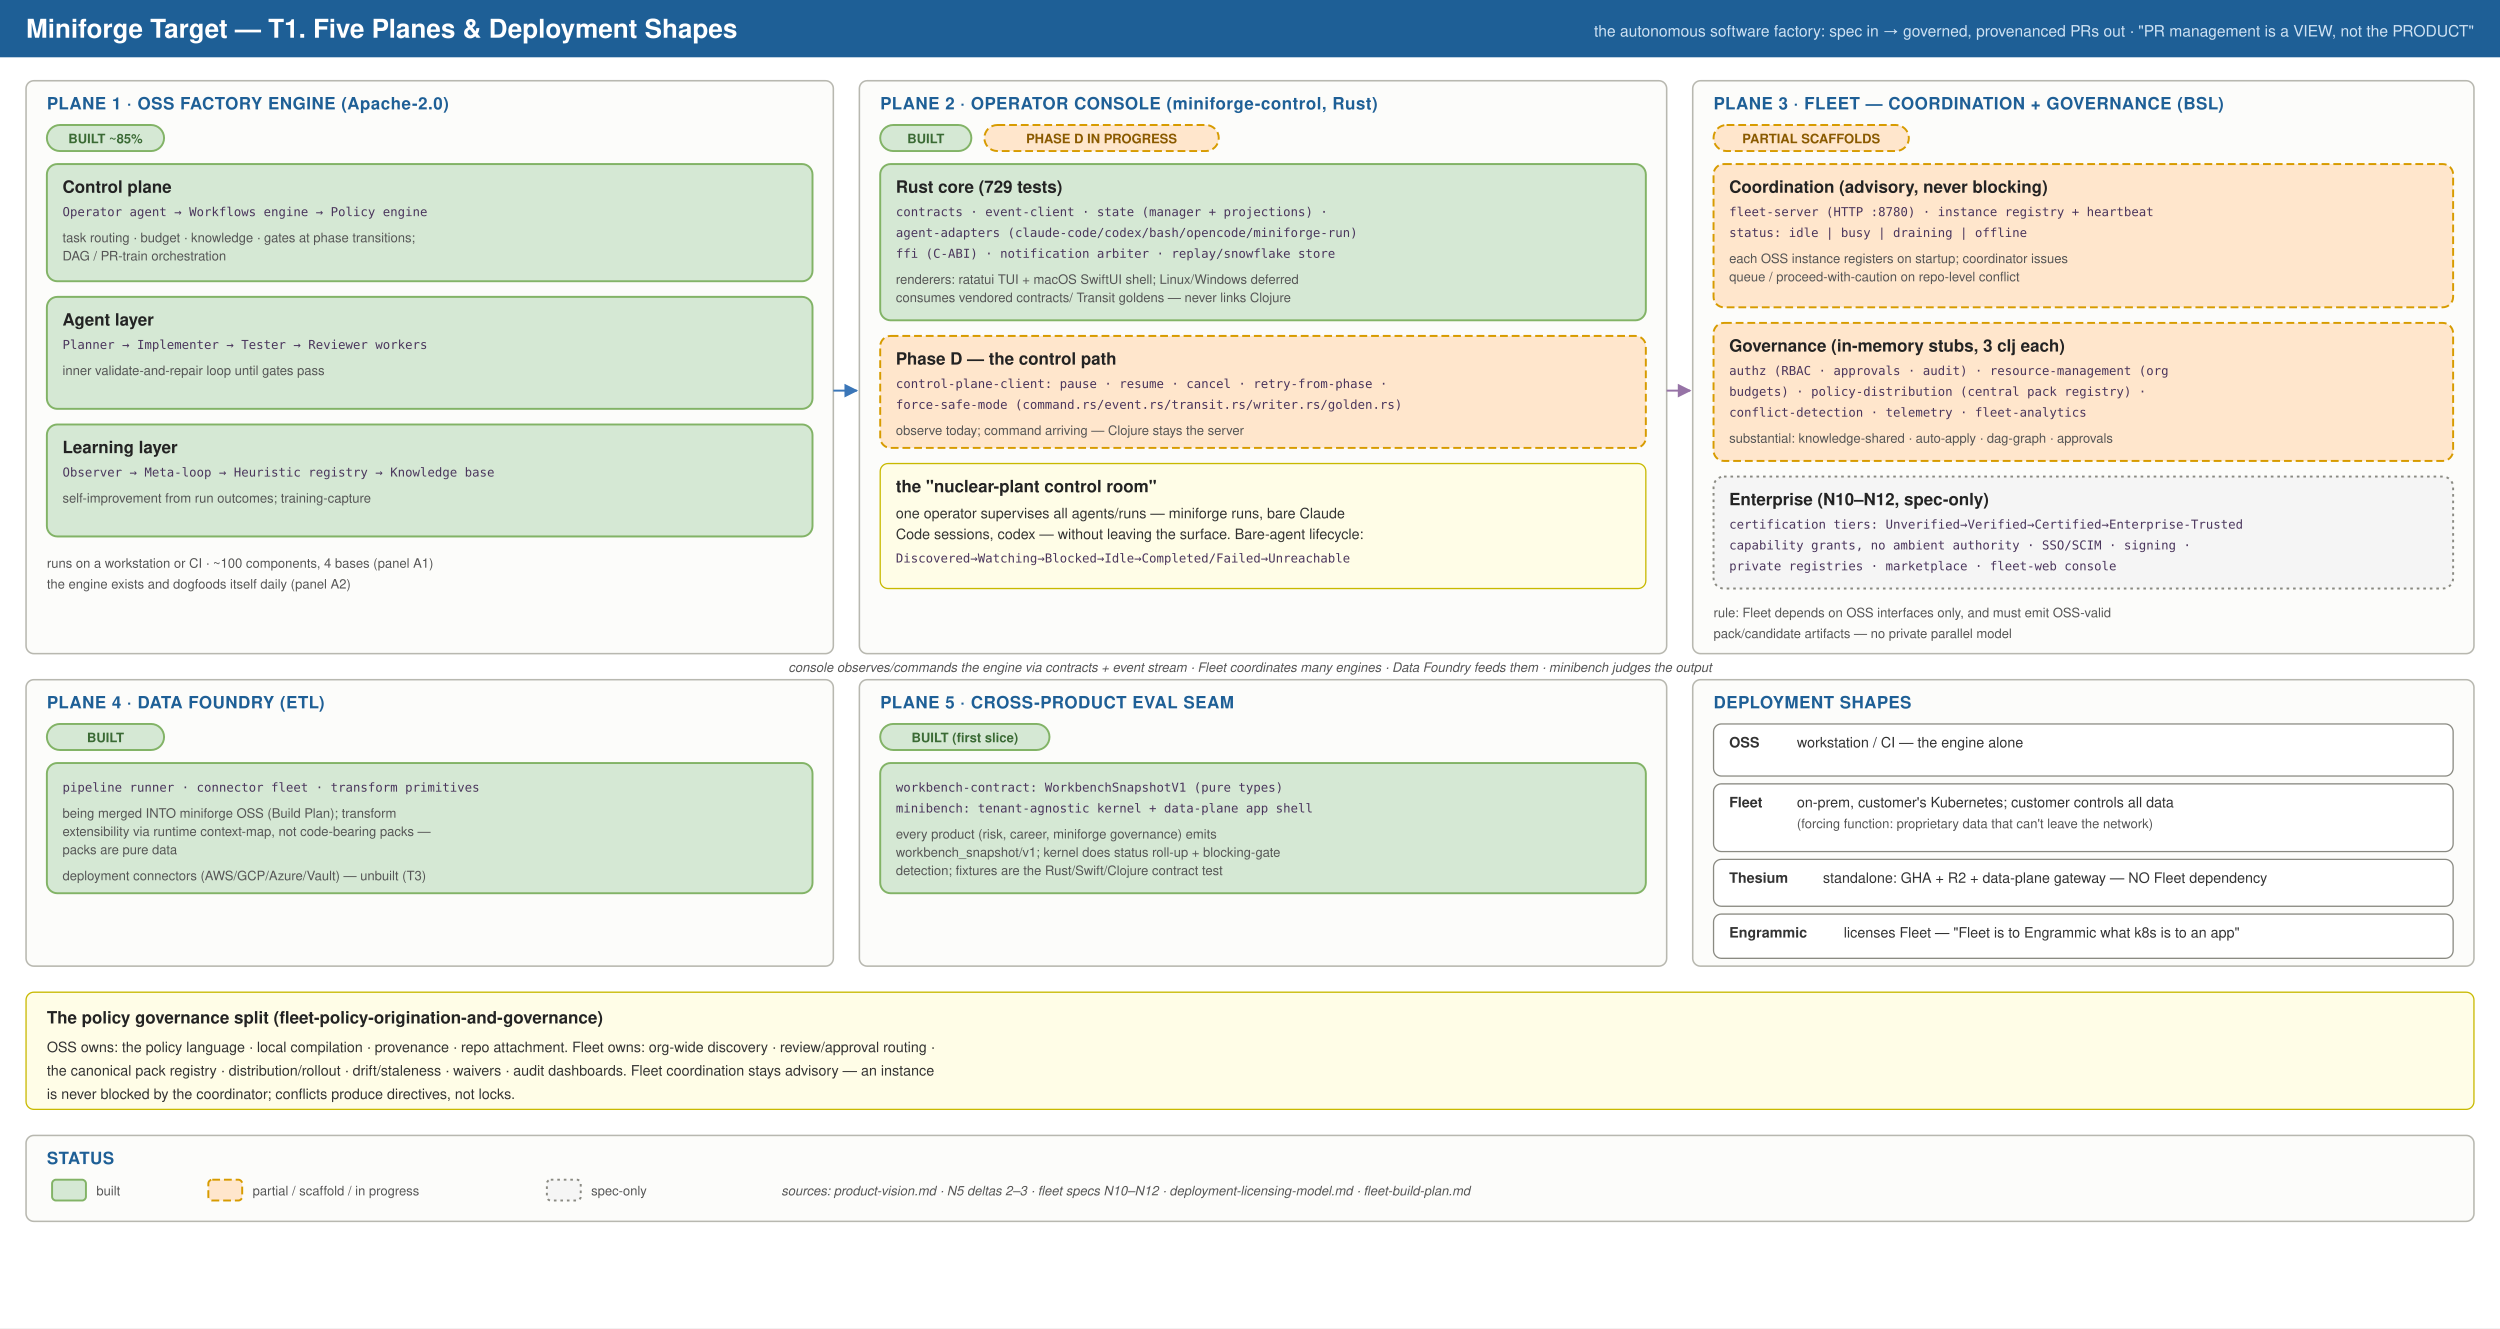
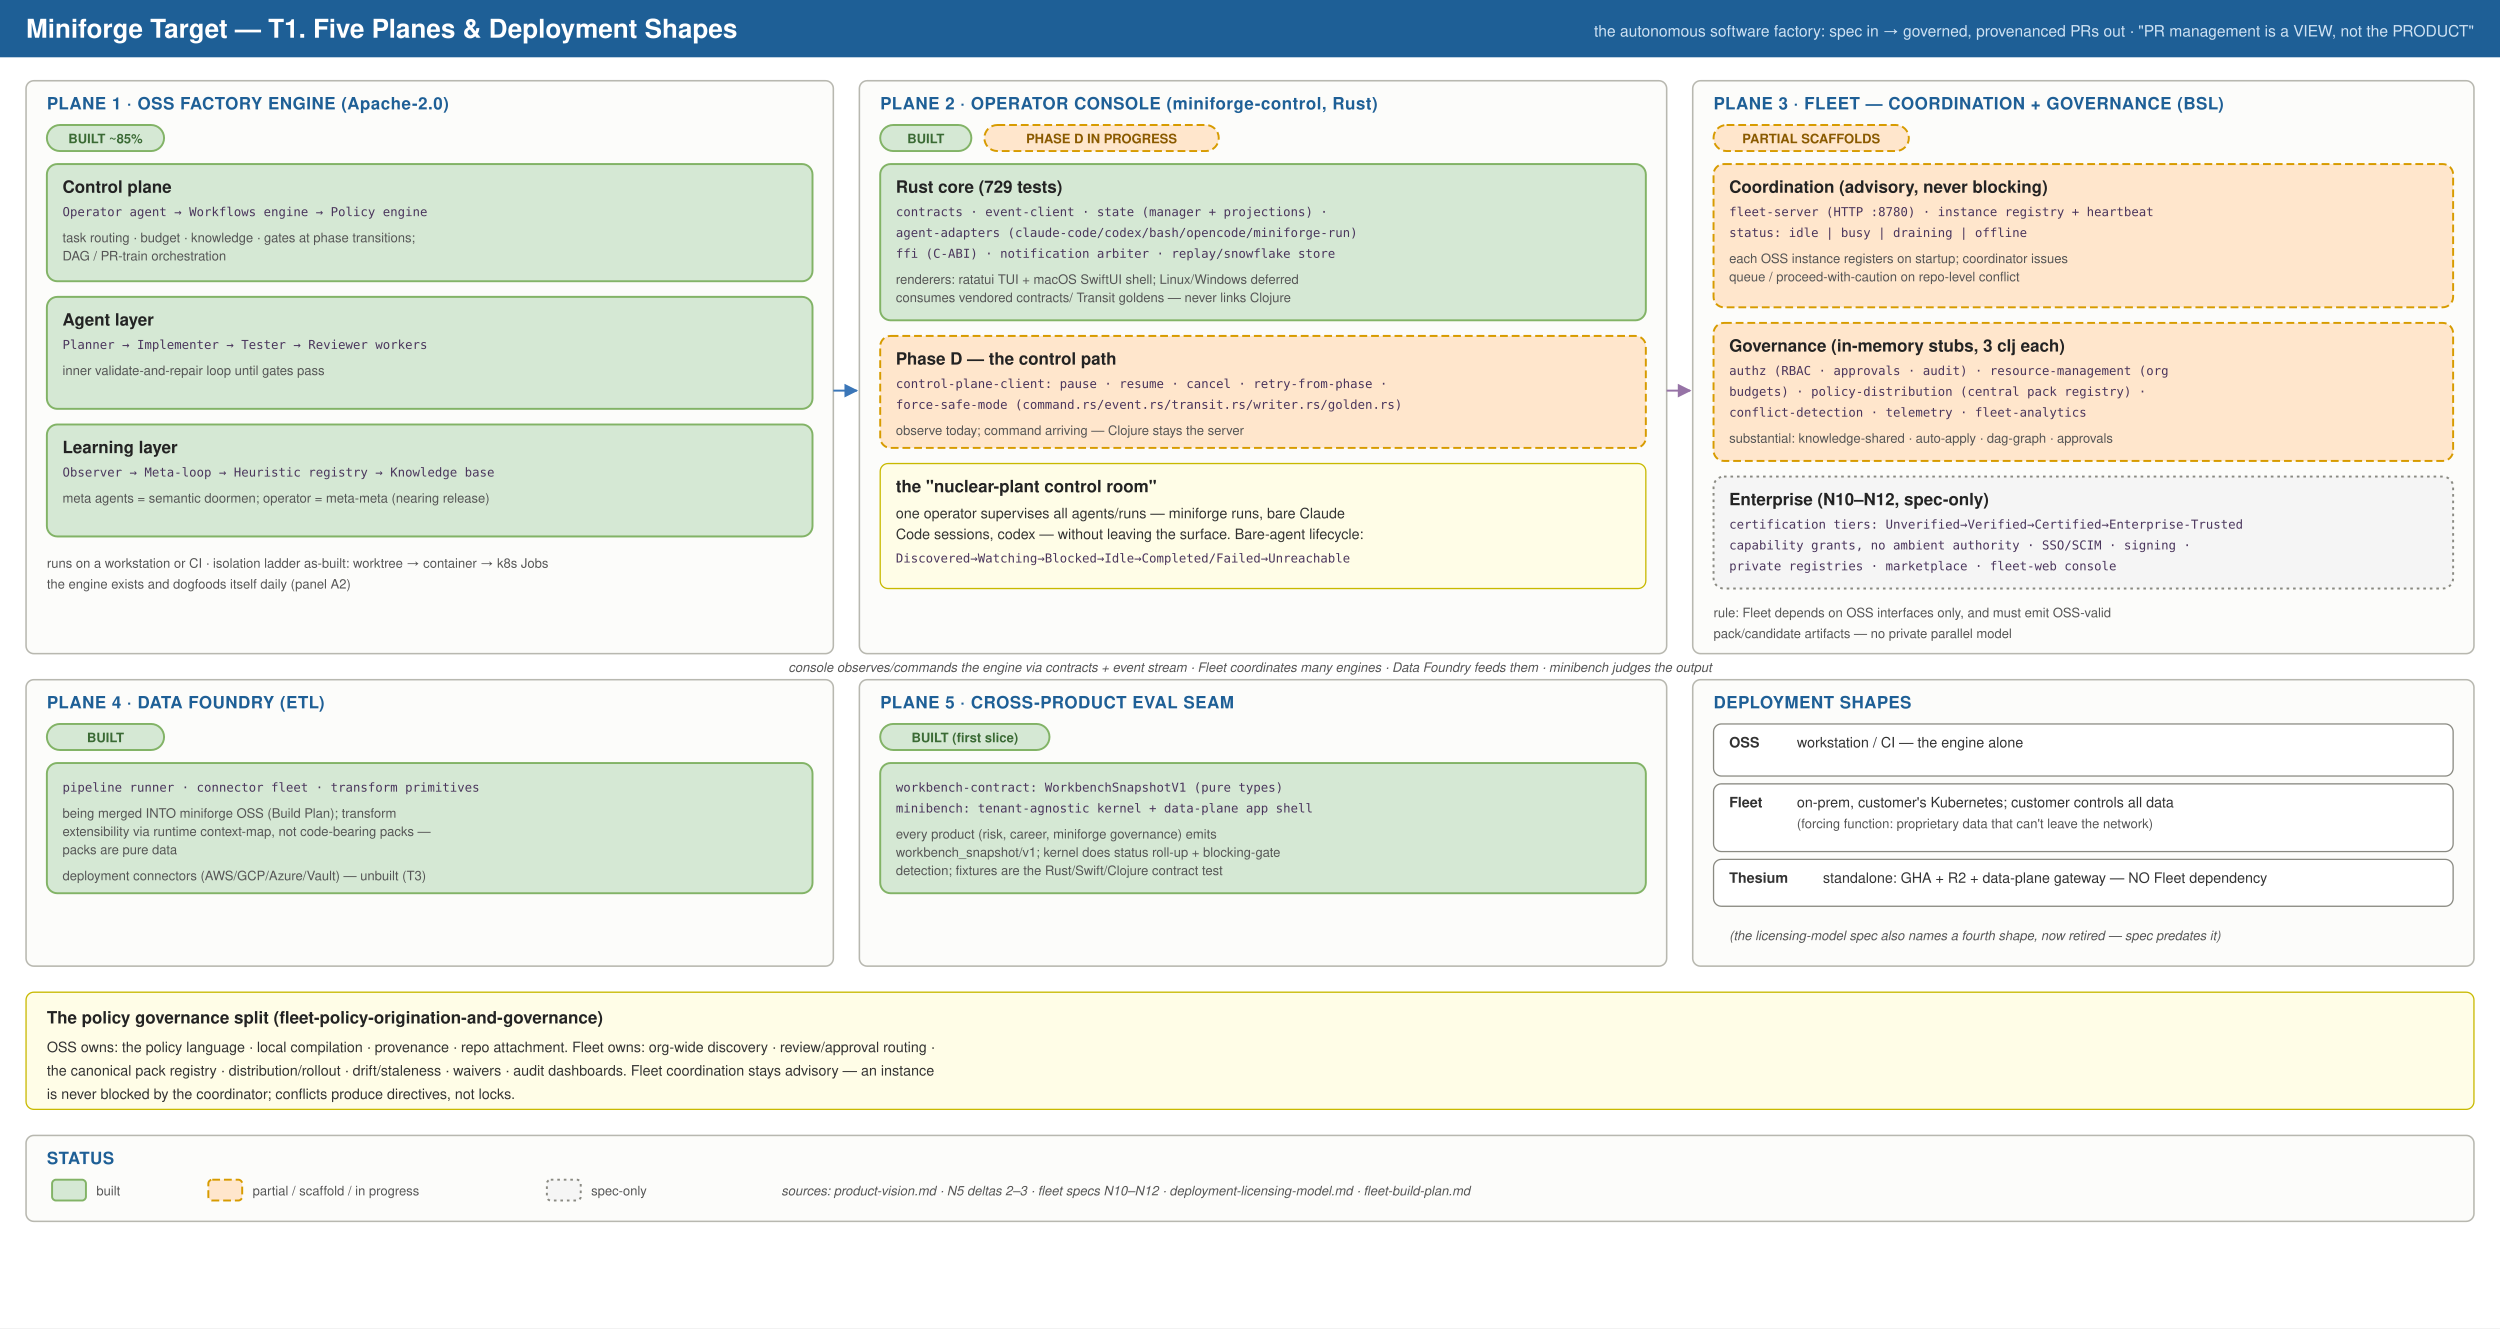
<svg xmlns="http://www.w3.org/2000/svg" viewBox="0 0 1920 1020" font-family="Helvetica, Arial, sans-serif">
  <defs>
    <marker id="aB" viewBox="0 0 10 10" refX="9" refY="5" markerWidth="7" markerHeight="7" orient="auto-start-reverse">
      <path d="M0,0 L10,5 L0,10 z" fill="#3a76b8" />
    </marker>
    <marker id="aP" viewBox="0 0 10 10" refX="9" refY="5" markerWidth="7" markerHeight="7" orient="auto-start-reverse">
      <path d="M0,0 L10,5 L0,10 z" fill="#9673a6" />
    </marker>
    <style>
      .band{fill:#1e5f96;} .bandT{fill:#fff;font-size:20px;font-weight:bold;} .bandS{fill:#cfe2f3;font-size:12px;}
      .zone{fill:#fcfcfa;stroke:#b8b8b0;stroke-width:1.2;} .zoneT{fill:#1e5f96;font-size:13px;font-weight:bold;letter-spacing:.4px;}
      .built{fill:#d5e8d4;stroke:#82b366;stroke-width:1.5;} .part{fill:#ffe6cc;stroke:#d79b00;stroke-width:1.5;stroke-dasharray:6 3;}
      .spec{fill:#f5f5f5;stroke:#8a8a82;stroke-width:1.5;stroke-dasharray:2 3;}
      .rec{fill:#ffffff;stroke:#8a8a82;stroke-width:1;}
      .h{font-size:13px;font-weight:bold;fill:#232323;} .t{font-size:11px;fill:#333;} .s{font-size:10px;fill:#555;}
      .m{font-family:Menlo,Consolas,monospace;font-size:9.5px;fill:#4a355c;}
      .note{fill:#fffde7;stroke:#c8b900;stroke-width:1;}
      .eB{stroke:#3a76b8;stroke-width:1.5;fill:none;} .eP{stroke:#9673a6;stroke-width:1.5;fill:none;}
      .tag{font-size:10px;font-weight:bold;}
    </style>
  </defs>
  <rect width="1920" height="1020" fill="#ffffff" />
  <rect class="band" x="0" y="0" width="1920" height="44" />
  <text class="bandT" x="20" y="29">Miniforge Target — T1. Five Planes &amp; Deployment Shapes</text>
  <text class="bandS" x="1900" y="28" text-anchor="end">the autonomous software factory: spec in → governed, provenanced PRs out · "PR management is a VIEW, not the PRODUCT"</text>
  <rect class="zone" x="20" y="62" width="620" height="440" rx="6" />
  <text class="zoneT" x="36" y="84">PLANE 1 · OSS FACTORY ENGINE (Apache-2.0)</text>
  <rect class="built" x="36" y="96" width="90" height="20" rx="10" />
  <text class="tag" x="81" y="110" text-anchor="middle" fill="#3a6a34">BUILT ~85%</text>
  <rect class="built" x="36" y="126" width="588" height="90" rx="8" />
  <text class="h" x="48" y="148">Control plane</text>
  <text class="m" x="48" y="166">Operator agent → Workflows engine → Policy engine</text>
  <text class="s" x="48" y="186">task routing · budget · knowledge · gates at phase transitions;</text>
  <text class="s" x="48" y="200">DAG / PR-train orchestration</text>
  <rect class="built" x="36" y="228" width="588" height="86" rx="8" />
  <text class="h" x="48" y="250">Agent layer</text>
  <text class="m" x="48" y="268">Planner → Implementer → Tester → Reviewer workers</text>
  <text class="s" x="48" y="288">inner validate-and-repair loop until gates pass</text>
  <rect class="built" x="36" y="326" width="588" height="86" rx="8" />
  <text class="h" x="48" y="348">Learning layer</text>
  <text class="m" x="48" y="366">Observer → Meta-loop → Heuristic registry → Knowledge base</text>
-   <text class="s" x="48" y="386">self-improvement from run outcomes; training-capture</text>
-   <text class="s" x="36" y="436">runs on a workstation or CI · ~100 components, 4 bases (panel A1)</text>
+   <text class="s" x="48" y="386">meta agents = semantic doormen; operator = meta-meta (nearing release)</text>
+   <text class="s" x="36" y="436">runs on a workstation or CI · isolation ladder as-built: worktree → container → k8s Jobs</text>
  <text class="s" x="36" y="452">the engine exists and dogfoods itself daily (panel A2)</text>
  <rect class="zone" x="660" y="62" width="620" height="440" rx="6" />
  <text class="zoneT" x="676" y="84">PLANE 2 · OPERATOR CONSOLE (miniforge-control, Rust)</text>
  <rect class="built" x="676" y="96" width="70" height="20" rx="10" />
  <text class="tag" x="711" y="110" text-anchor="middle" fill="#3a6a34">BUILT</text>
  <rect class="part" x="756" y="96" width="180" height="20" rx="10" />
  <text class="tag" x="846" y="110" text-anchor="middle" fill="#8a5a00">PHASE D IN PROGRESS</text>
  <rect class="built" x="676" y="126" width="588" height="120" rx="8" />
  <text class="h" x="688" y="148">Rust core (729 tests)</text>
  <text class="m" x="688" y="166">contracts · event-client · state (manager + projections) ·</text>
  <text class="m" x="688" y="182">agent-adapters (claude-code/codex/bash/opencode/miniforge-run)</text>
  <text class="m" x="688" y="198">ffi (C-ABI) · notification arbiter · replay/snowflake store</text>
  <text class="s" x="688" y="218">renderers: ratatui TUI + macOS SwiftUI shell; Linux/Windows deferred</text>
  <text class="s" x="688" y="232">consumes vendored contracts/ Transit goldens — never links Clojure</text>
  <rect class="part" x="676" y="258" width="588" height="86" rx="8" />
  <text class="h" x="688" y="280">Phase D — the control path</text>
  <text class="m" x="688" y="298">control-plane-client: pause · resume · cancel · retry-from-phase ·</text>
  <text class="m" x="688" y="314">force-safe-mode (command.rs/event.rs/transit.rs/writer.rs/golden.rs)</text>
  <text class="s" x="688" y="334">observe today; command arriving — Clojure stays the server</text>
  <rect class="note" x="676" y="356" width="588" height="96" rx="6" />
  <text class="h" x="688" y="378">the "nuclear-plant control room"</text>
  <text class="t" x="688" y="398">one operator supervises all agents/runs — miniforge runs, bare Claude</text>
  <text class="t" x="688" y="414">Code sessions, codex — without leaving the surface. Bare-agent lifecycle:</text>
  <text class="m" x="688" y="432">Discovered→Watching→Blocked→Idle→Completed/Failed→Unreachable</text>
  <text class="s" x="688" y="450"> </text>
  <rect class="zone" x="1300" y="62" width="600" height="440" rx="6" />
  <text class="zoneT" x="1316" y="84">PLANE 3 · FLEET — COORDINATION + GOVERNANCE (BSL)</text>
  <rect class="part" x="1316" y="96" width="150" height="20" rx="10" />
  <text class="tag" x="1391" y="110" text-anchor="middle" fill="#8a5a00">PARTIAL SCAFFOLDS</text>
  <rect class="part" x="1316" y="126" width="568" height="110" rx="8" />
  <text class="h" x="1328" y="148">Coordination (advisory, never blocking)</text>
  <text class="m" x="1328" y="166">fleet-server (HTTP :8780) · instance registry + heartbeat</text>
  <text class="m" x="1328" y="182">status: idle | busy | draining | offline</text>
  <text class="s" x="1328" y="202">each OSS instance registers on startup; coordinator issues</text>
  <text class="s" x="1328" y="216">queue / proceed-with-caution on repo-level conflict</text>
  <rect class="part" x="1316" y="248" width="568" height="106" rx="8" />
  <text class="h" x="1328" y="270">Governance (in-memory stubs, 3 clj each)</text>
  <text class="m" x="1328" y="288">authz (RBAC · approvals · audit) · resource-management (org</text>
  <text class="m" x="1328" y="304">budgets) · policy-distribution (central pack registry) ·</text>
  <text class="m" x="1328" y="320">conflict-detection · telemetry · fleet-analytics</text>
  <text class="s" x="1328" y="340">substantial: knowledge-shared · auto-apply · dag-graph · approvals</text>
  <rect class="spec" x="1316" y="366" width="568" height="86" rx="8" />
  <text class="h" x="1328" y="388">Enterprise (N10–N12, spec-only)</text>
  <text class="m" x="1328" y="406">certification tiers: Unverified→Verified→Certified→Enterprise-Trusted</text>
  <text class="m" x="1328" y="422">capability grants, no ambient authority · SSO/SCIM · signing ·</text>
  <text class="m" x="1328" y="438">private registries · marketplace · fleet-web console</text>
  <text class="s" x="1316" y="474">rule: Fleet depends on OSS interfaces only, and must emit OSS-valid</text>
  <text class="s" x="1316" y="490">pack/candidate artifacts — no private parallel model</text>
  <rect class="zone" x="20" y="522" width="620" height="220" rx="6" />
  <text class="zoneT" x="36" y="544">PLANE 4 · DATA FOUNDRY (ETL)</text>
  <rect class="built" x="36" y="556" width="90" height="20" rx="10" />
  <text class="tag" x="81" y="570" text-anchor="middle" fill="#3a6a34">BUILT</text>
  <rect class="built" x="36" y="586" width="588" height="100" rx="8" />
  <text class="m" x="48" y="608">pipeline runner · connector fleet · transform primitives</text>
  <text class="s" x="48" y="628">being merged INTO miniforge OSS (Build Plan); transform</text>
  <text class="s" x="48" y="642">extensibility via runtime context-map, not code-bearing packs —</text>
  <text class="s" x="48" y="656">packs are pure data</text>
  <text class="s" x="48" y="676">deployment connectors (AWS/GCP/Azure/Vault) — unbuilt (T3)</text>
  <rect class="zone" x="660" y="522" width="620" height="220" rx="6" />
  <text class="zoneT" x="676" y="544">PLANE 5 · CROSS-PRODUCT EVAL SEAM</text>
  <rect class="built" x="676" y="556" width="130" height="20" rx="10" />
  <text class="tag" x="741" y="570" text-anchor="middle" fill="#3a6a34">BUILT (first slice)</text>
  <rect class="built" x="676" y="586" width="588" height="100" rx="8" />
  <text class="m" x="688" y="608">workbench-contract: WorkbenchSnapshotV1 (pure types)</text>
  <text class="m" x="688" y="624">minibench: tenant-agnostic kernel + data-plane app shell</text>
  <text class="s" x="688" y="644">every product (risk, career, miniforge governance) emits</text>
  <text class="s" x="688" y="658">workbench_snapshot/v1; kernel does status roll-up + blocking-gate</text>
  <text class="s" x="688" y="672">detection; fixtures are the Rust/Swift/Clojure contract test</text>
  <rect class="zone" x="1300" y="522" width="600" height="220" rx="6" />
  <text class="zoneT" x="1316" y="544">DEPLOYMENT SHAPES</text>
  <rect class="rec" x="1316" y="556" width="568" height="40" rx="6" />
  <text class="t" x="1328" y="574" font-weight="bold">OSS</text>
  <text class="t" x="1380" y="574">workstation / CI — the engine alone</text>
  <rect class="rec" x="1316" y="602" width="568" height="52" rx="6" />
  <text class="t" x="1328" y="620" font-weight="bold">Fleet</text>
  <text class="t" x="1380" y="620">on-prem, customer's Kubernetes; customer controls all data</text>
  <text class="s" x="1380" y="636">(forcing function: proprietary data that can't leave the network)</text>
  <rect class="rec" x="1316" y="660" width="568" height="36" rx="6" />
  <text class="t" x="1328" y="678" font-weight="bold">Thesium</text>
  <text class="t" x="1400" y="678">standalone: GHA + R2 + data-plane gateway — NO Fleet dependency</text>
-   <rect class="rec" x="1316" y="702" width="568" height="34" rx="6" />
-   <text class="t" x="1328" y="720" font-weight="bold">Engrammic</text>
-   <text class="t" x="1416" y="720">licenses Fleet — "Fleet is to Engrammic what k8s is to an app"</text>
+   <text class="s" x="1328" y="722" font-style="italic">(the licensing-model spec also names a fourth shape, now retired — spec predates it)</text>
  <rect class="note" x="20" y="762" width="1880" height="90" rx="6" />
  <text class="h" x="36" y="786">The policy governance split (fleet-policy-origination-and-governance)</text>
  <text class="t" x="36" y="808">OSS owns: the policy language · local compilation · provenance · repo attachment.   Fleet owns: org-wide discovery · review/approval routing ·</text>
  <text class="t" x="36" y="826">the canonical pack registry · distribution/rollout · drift/staleness · waivers · audit dashboards. Fleet coordination stays advisory — an instance</text>
  <text class="t" x="36" y="844">is never blocked by the coordinator; conflicts produce directives, not locks.</text>
  <path class="eB" d="M640,300 L658,300" marker-end="url(#aB)" />
  <text class="s" x="643" y="290" fill="#3a76b8"> </text>
  <path class="eP" d="M1280,300 L1298,300" marker-end="url(#aP)" />
  <text class="s" x="960" y="516" text-anchor="middle" font-style="italic" fill="#555">console observes/commands the engine via contracts + event stream · Fleet coordinates many engines · Data Foundry feeds them · minibench judges the output</text>
  <rect class="zone" x="20" y="872" width="1880" height="66" rx="6" />
  <text class="zoneT" x="36" y="894">STATUS</text>
  <rect class="built" x="40" y="906" width="26" height="16" rx="3" />
  <text class="s" x="74" y="918">built</text>
  <rect class="part" x="160" y="906" width="26" height="16" rx="3" />
  <text class="s" x="194" y="918">partial / scaffold / in progress</text>
  <rect class="spec" x="420" y="906" width="26" height="16" rx="3" />
  <text class="s" x="454" y="918">spec-only</text>
  <text class="s" x="600" y="918" font-style="italic">sources: product-vision.md · N5 deltas 2–3 · fleet specs N10–N12 · deployment-licensing-model.md · fleet-build-plan.md</text>
</svg>
